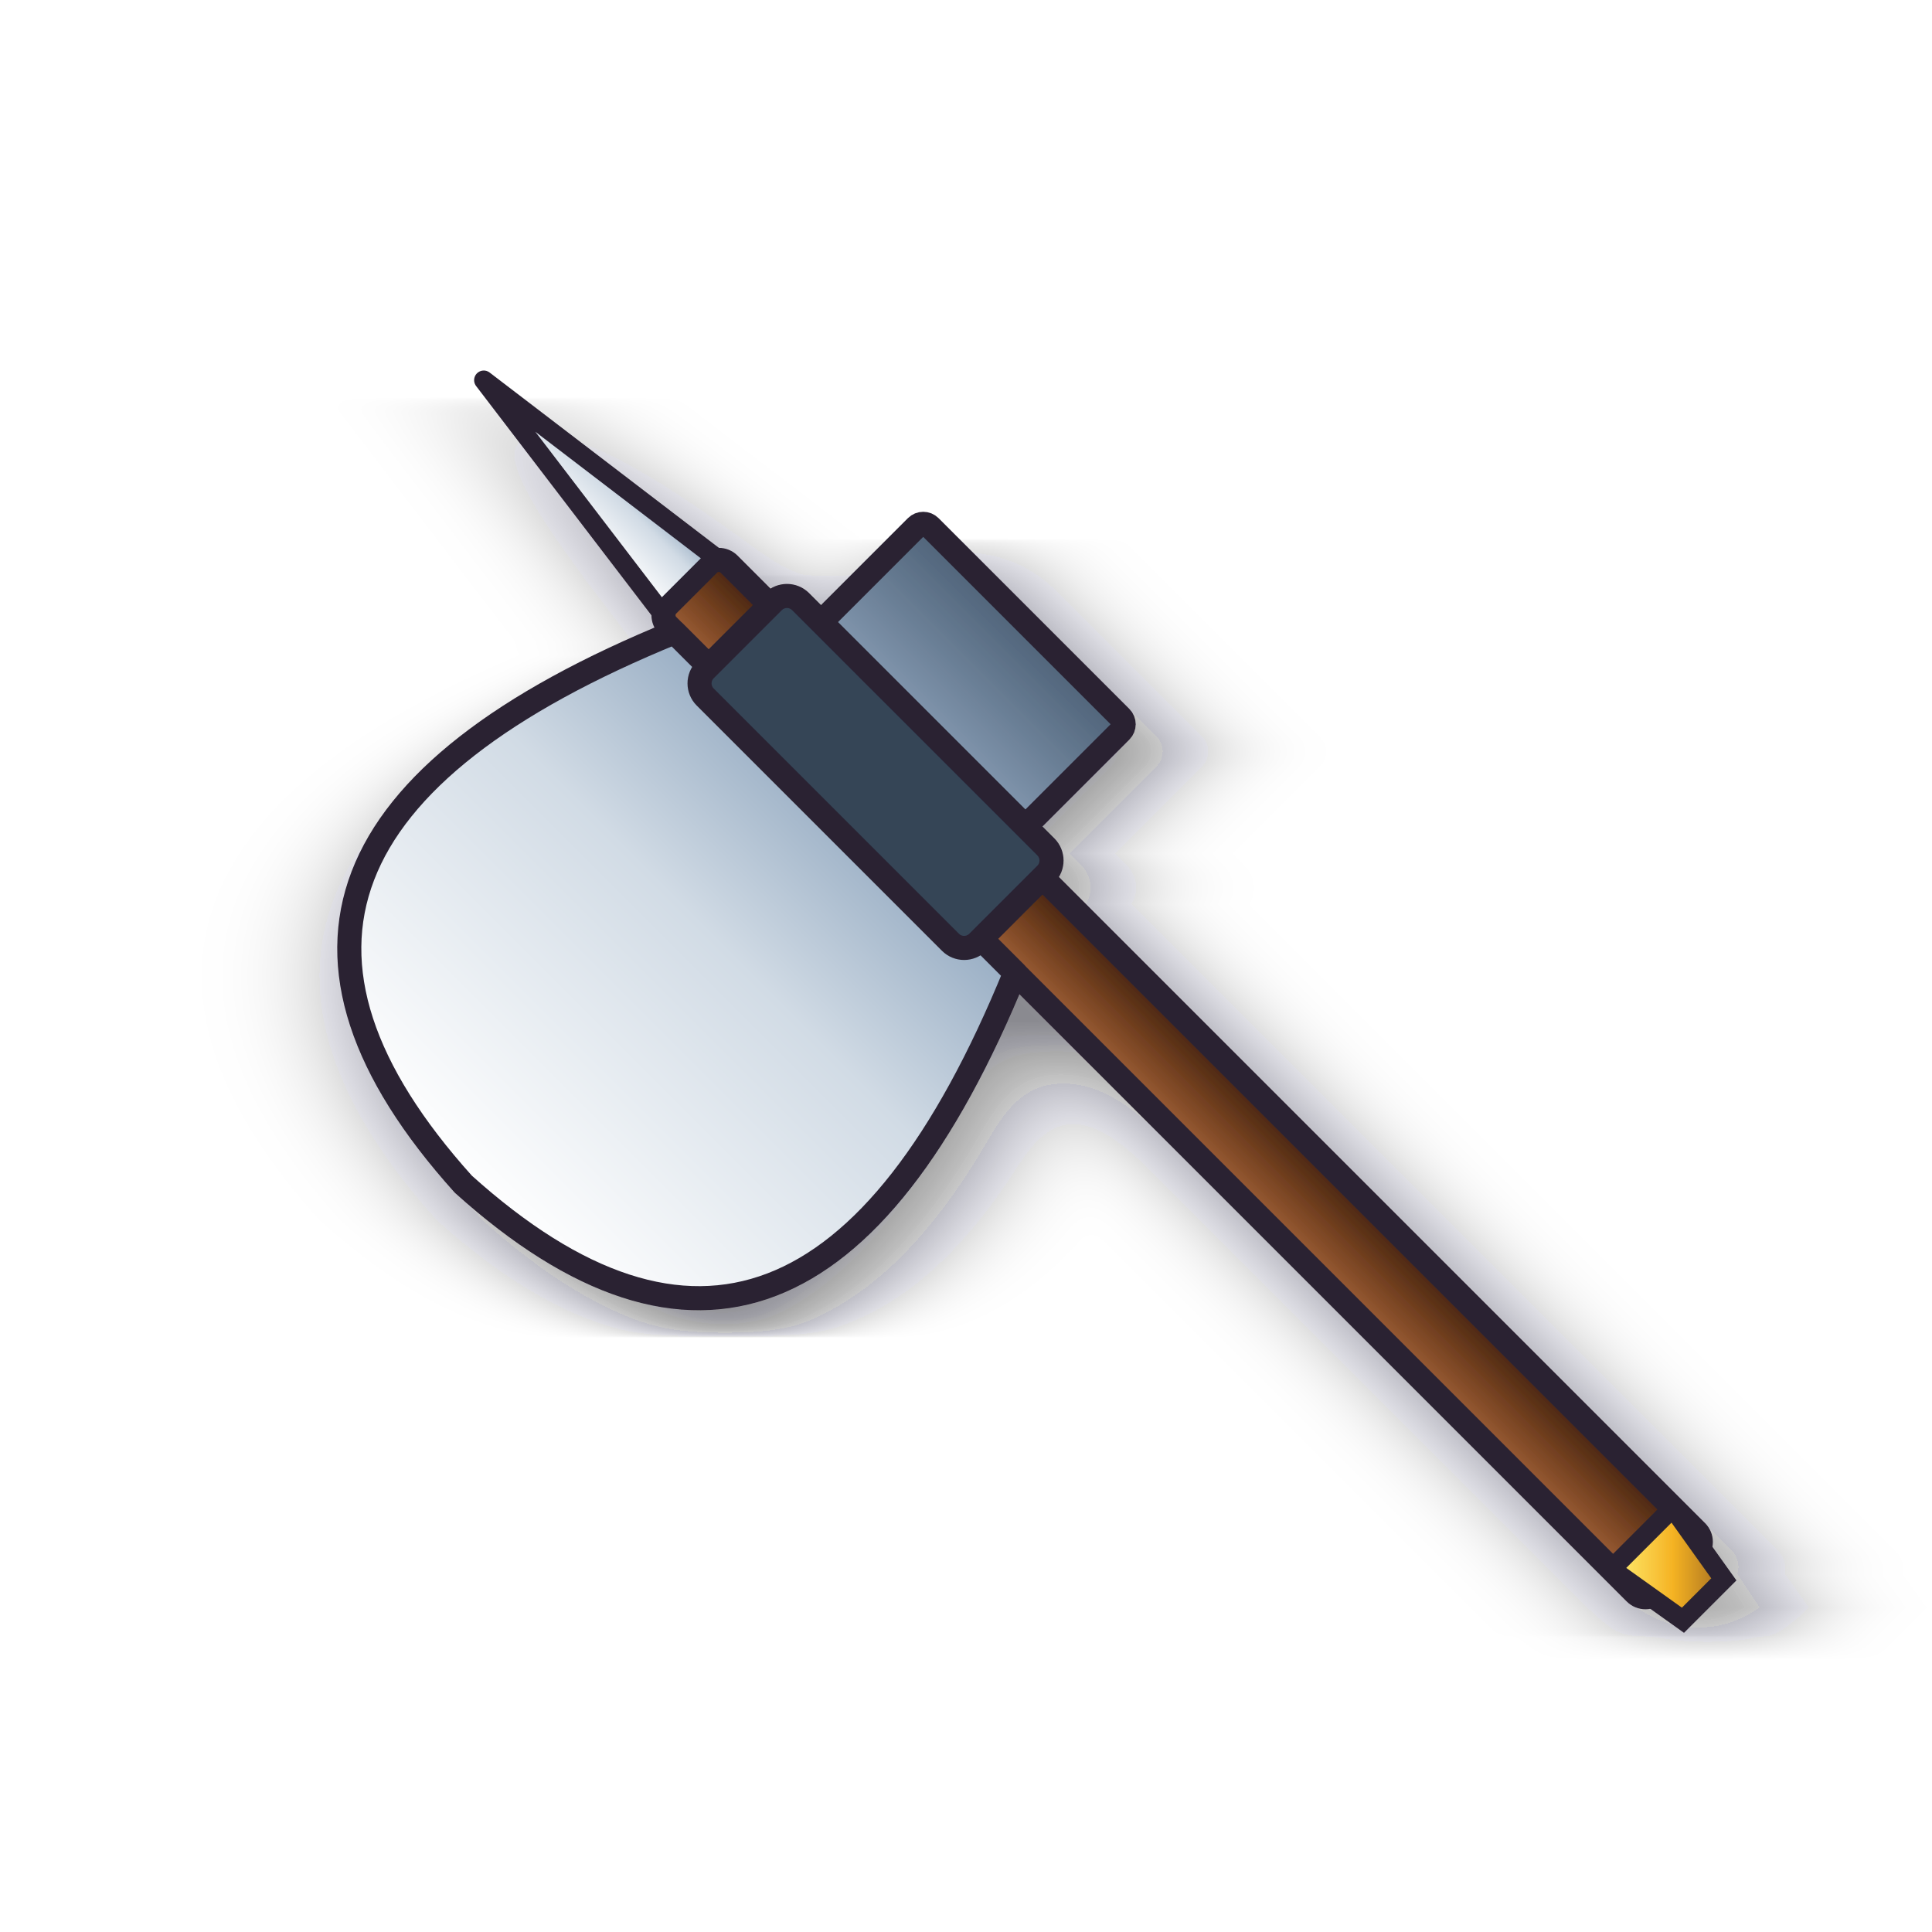
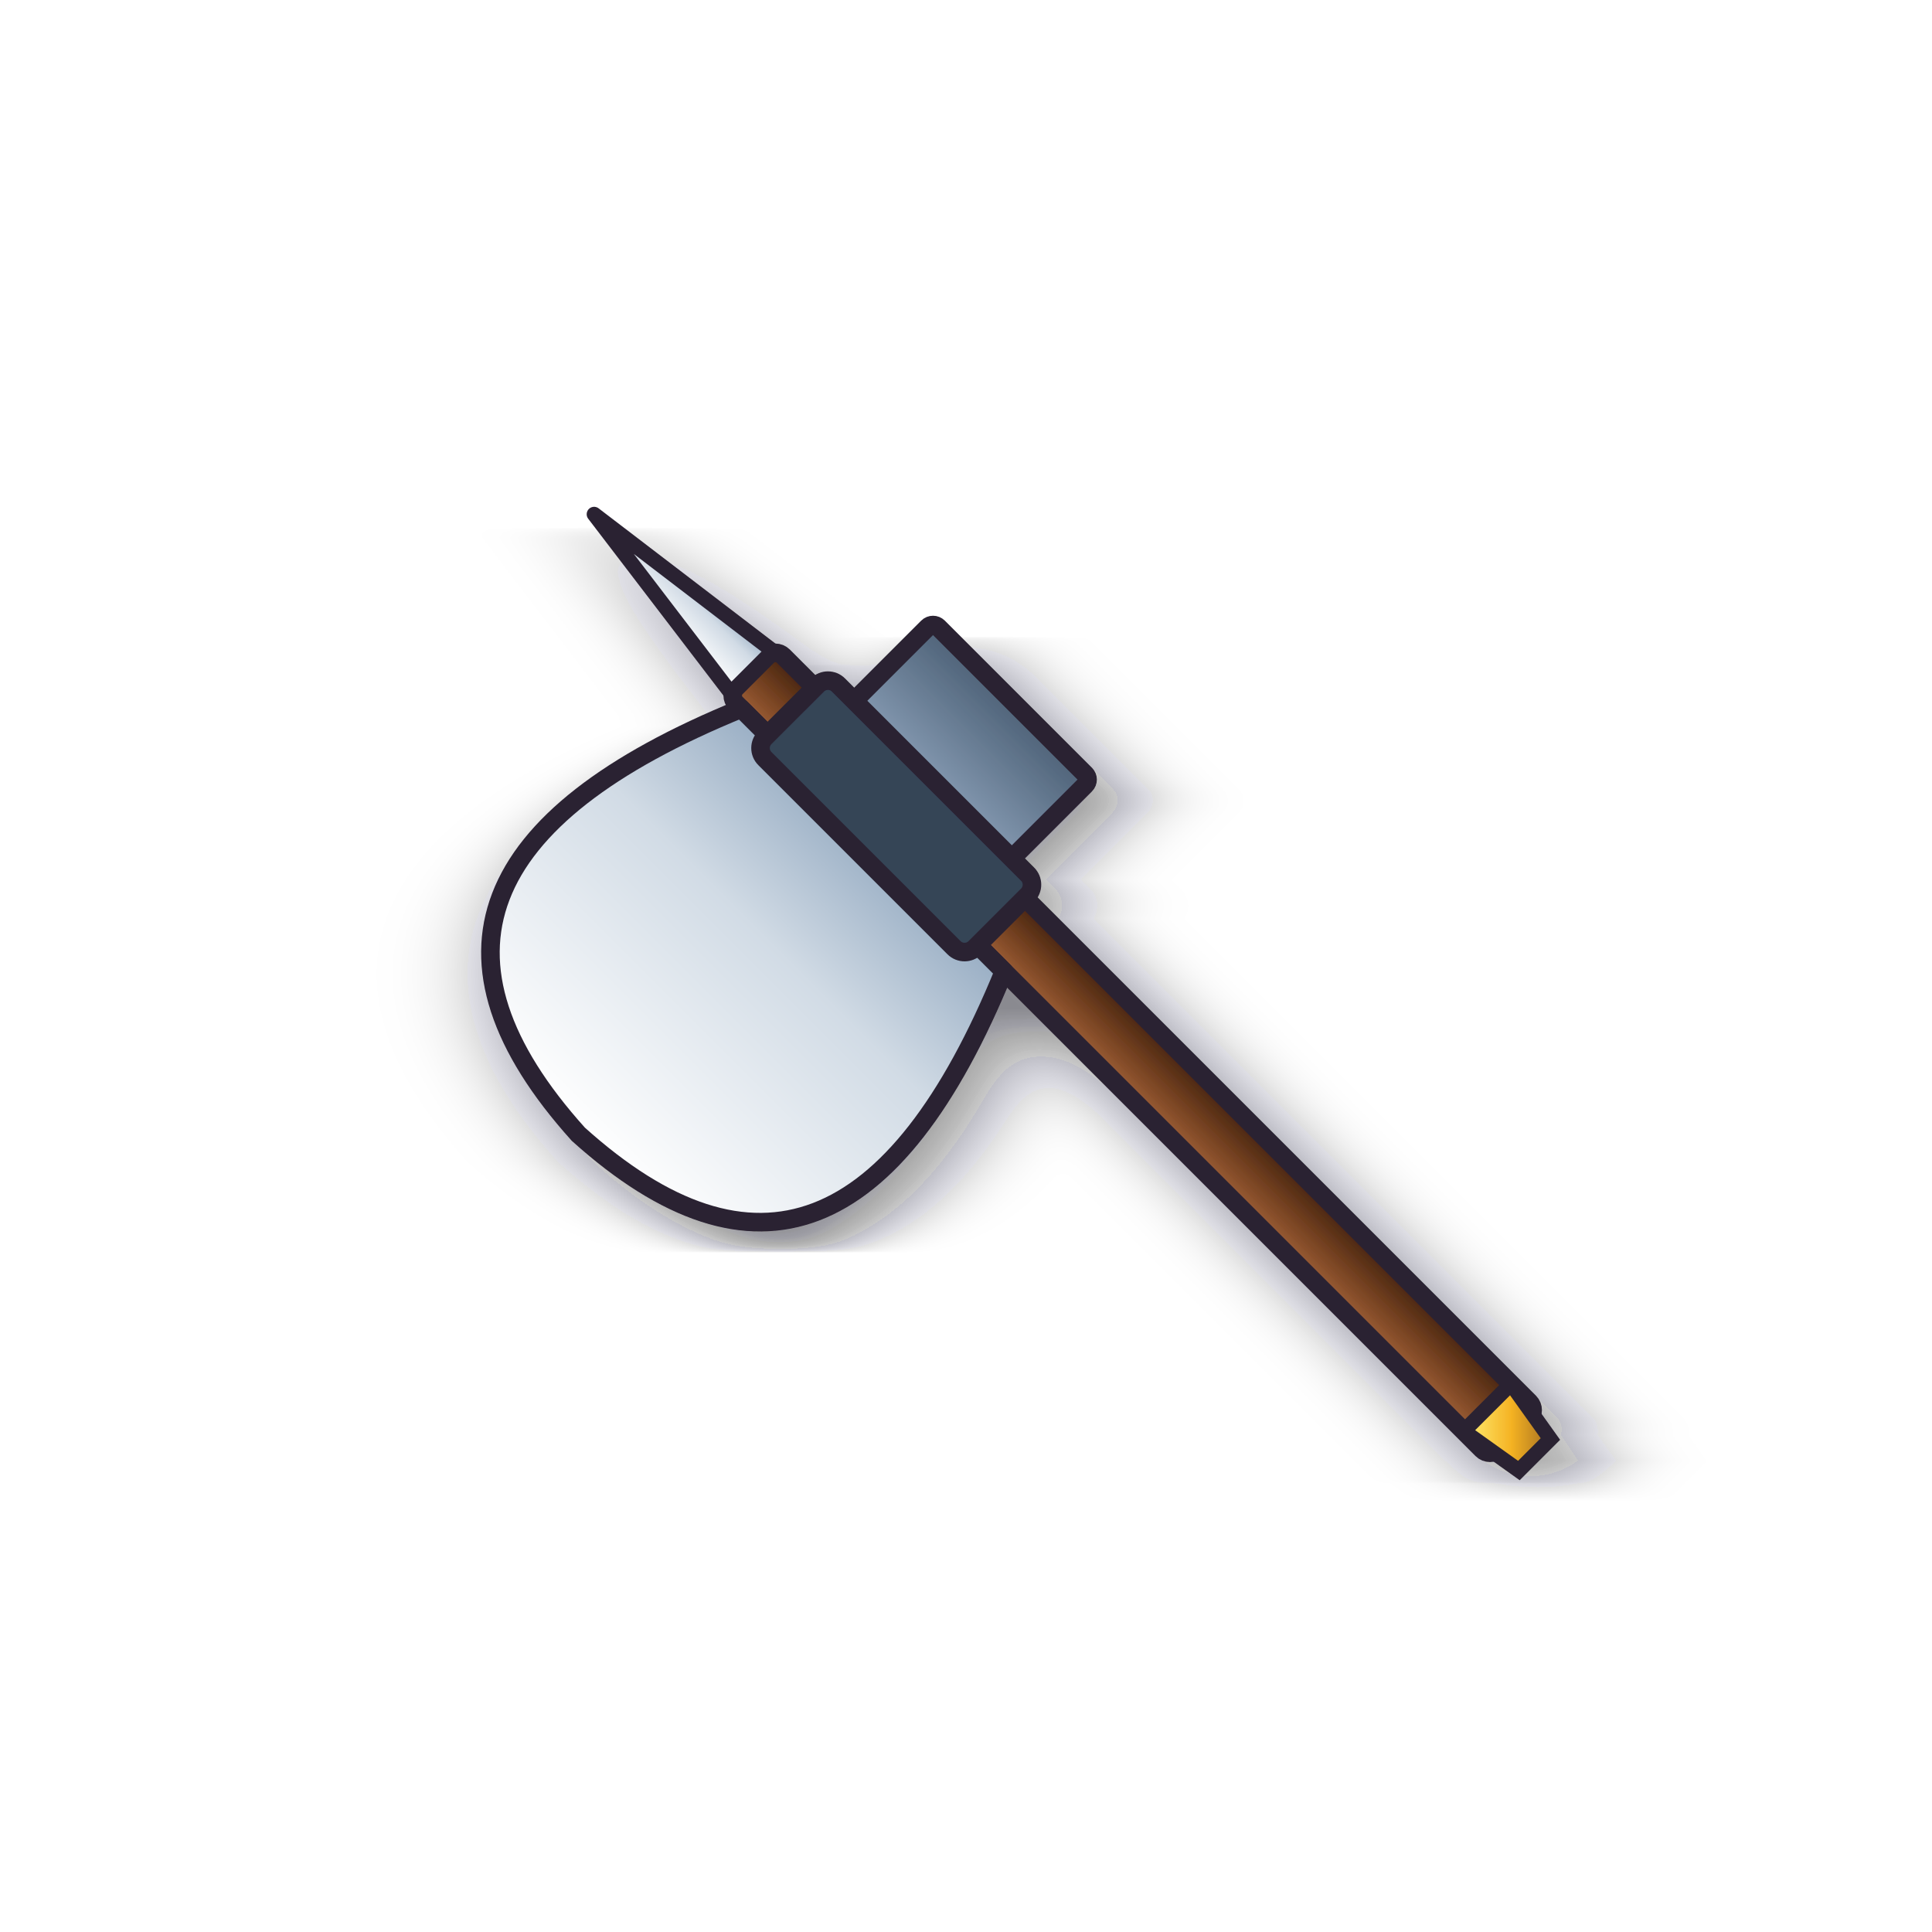
- <svg xmlns="http://www.w3.org/2000/svg" viewBox="17 38.5 401 401" width="100%" height="100%">
+ <svg xmlns="http://www.w3.org/2000/svg" viewBox="-42.5 -21 520 520" data-ink="358" width="100%" height="100%">
  <defs>
    <filter id="battleaxe-drop-shadow" x="-20%" y="-20%" width="140%" height="140%">
      <feDropShadow dx="0" dy="8" stdDeviation="10" flood-color="#120c1f" flood-opacity="0.5" />
    </filter>
    <linearGradient id="battleaxe-blade-light" x1="0%" y1="0%" x2="100%" y2="0%">
      <stop offset="0%" stop-color="#ffffff" />
      <stop offset="65%" stop-color="#d1dbe5" />
      <stop offset="100%" stop-color="#99aec4" />
    </linearGradient>
    <linearGradient id="battleaxe-blade-dark" x1="0%" y1="0%" x2="100%" y2="0%">
      <stop offset="0%" stop-color="#8ba0b8" />
      <stop offset="100%" stop-color="#4e6278" />
    </linearGradient>
    <linearGradient id="battleaxe-gold-grad" x1="0%" y1="0%" x2="100%" y2="100%">
      <stop offset="0%" stop-color="#fff176" />
      <stop offset="50%" stop-color="#f5b324" />
      <stop offset="100%" stop-color="#945f21" />
    </linearGradient>
    <linearGradient id="battleaxe-wood-grad" x1="0%" y1="0%" x2="100%" y2="0%">
      <stop offset="0%" stop-color="#a06037" />
      <stop offset="50%" stop-color="#734020" />
      <stop offset="100%" stop-color="#42220f" />
    </linearGradient>
  </defs>
  <g filter="url(#battleaxe-drop-shadow)" transform="rotate(-45 256 256)">
    <rect x="247" y="120" width="18" height="290" rx="3" fill="url(#battleaxe-wood-grad)" stroke="#2a2333" stroke-width="5" />
    <polygon points="247,400 265,400 262,418 250,418" fill="url(#battleaxe-gold-grad)" stroke="#2a2333" stroke-width="4" />
    <polygon points="256,60 264,120 248,120" fill="url(#battleaxe-blade-light)" stroke="#2a2333" stroke-width="4" stroke-linejoin="round" />
    <path d="M 247,125 Q 140,80 135,175 Q 140,270 247,225 Z" fill="url(#battleaxe-blade-light)" stroke="#2a2333" stroke-width="5" stroke-linejoin="round" />
    <rect x="265" y="145" width="35" height="60" rx="2" fill="url(#battleaxe-blade-dark)" stroke="#2a2333" stroke-width="5" stroke-linejoin="round" />
    <rect x="242" y="135" width="28" height="80" rx="4" fill="#354457" stroke="#2a2333" stroke-width="5" />
  </g>
</svg>
